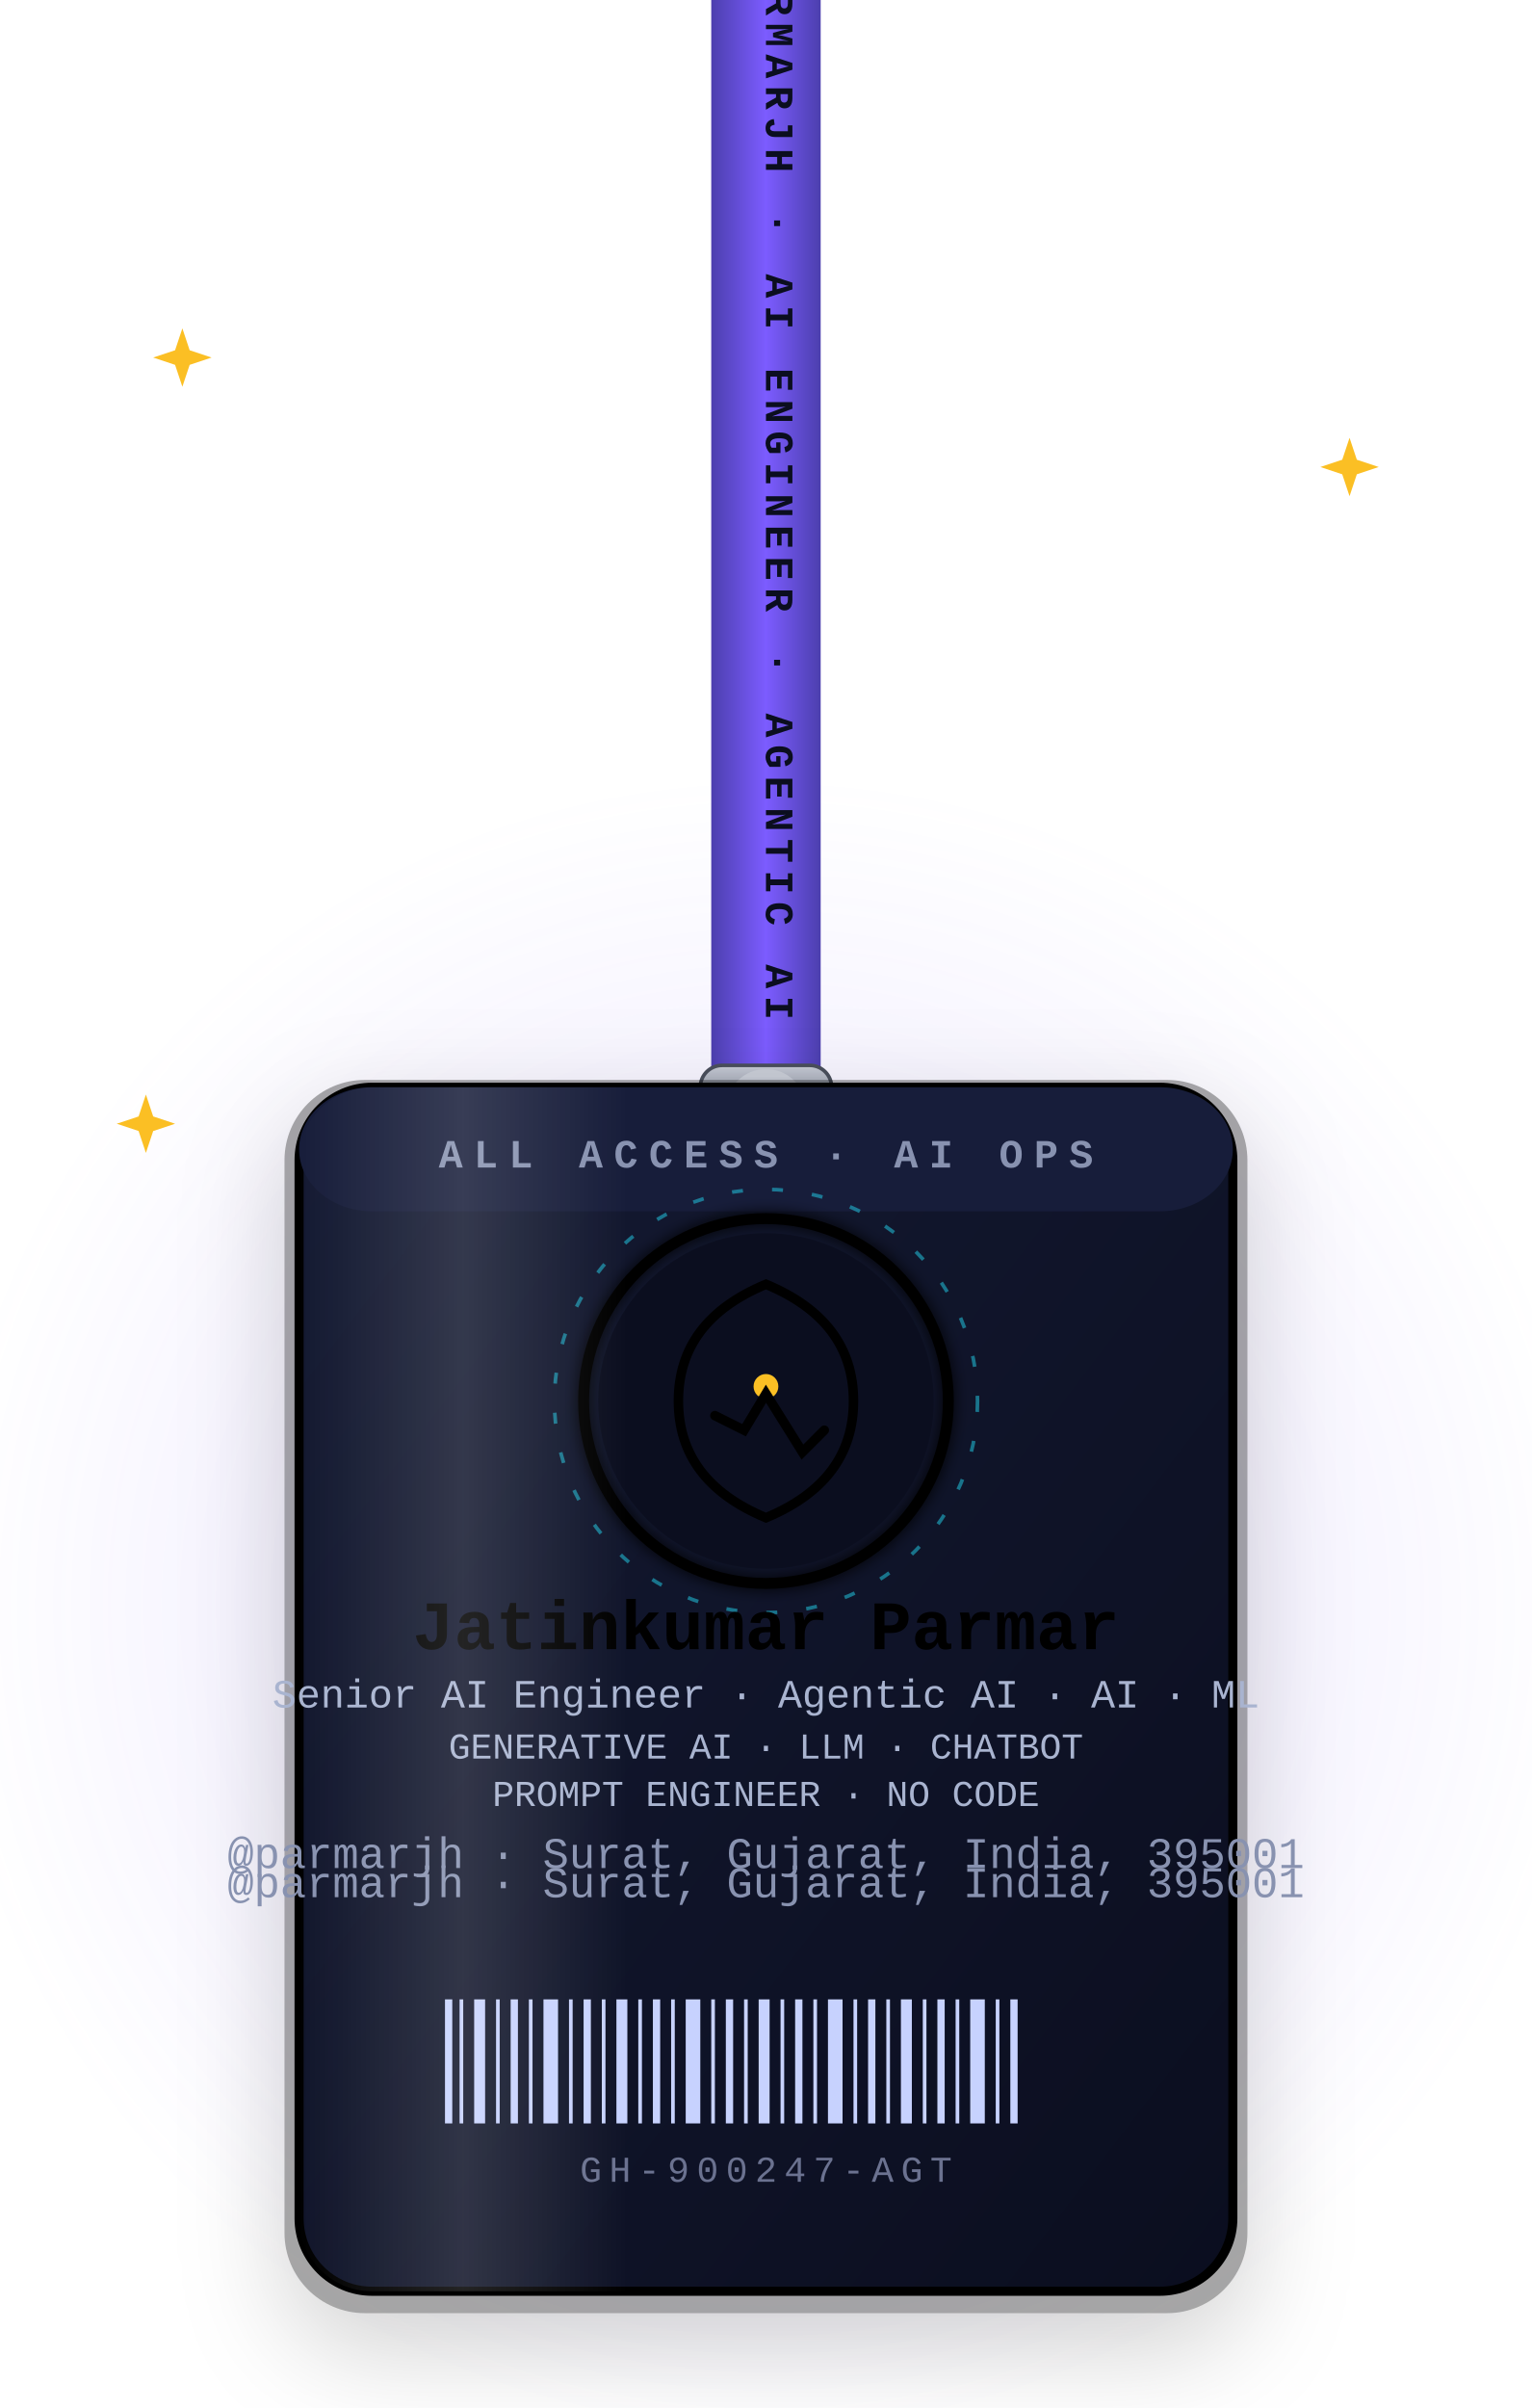
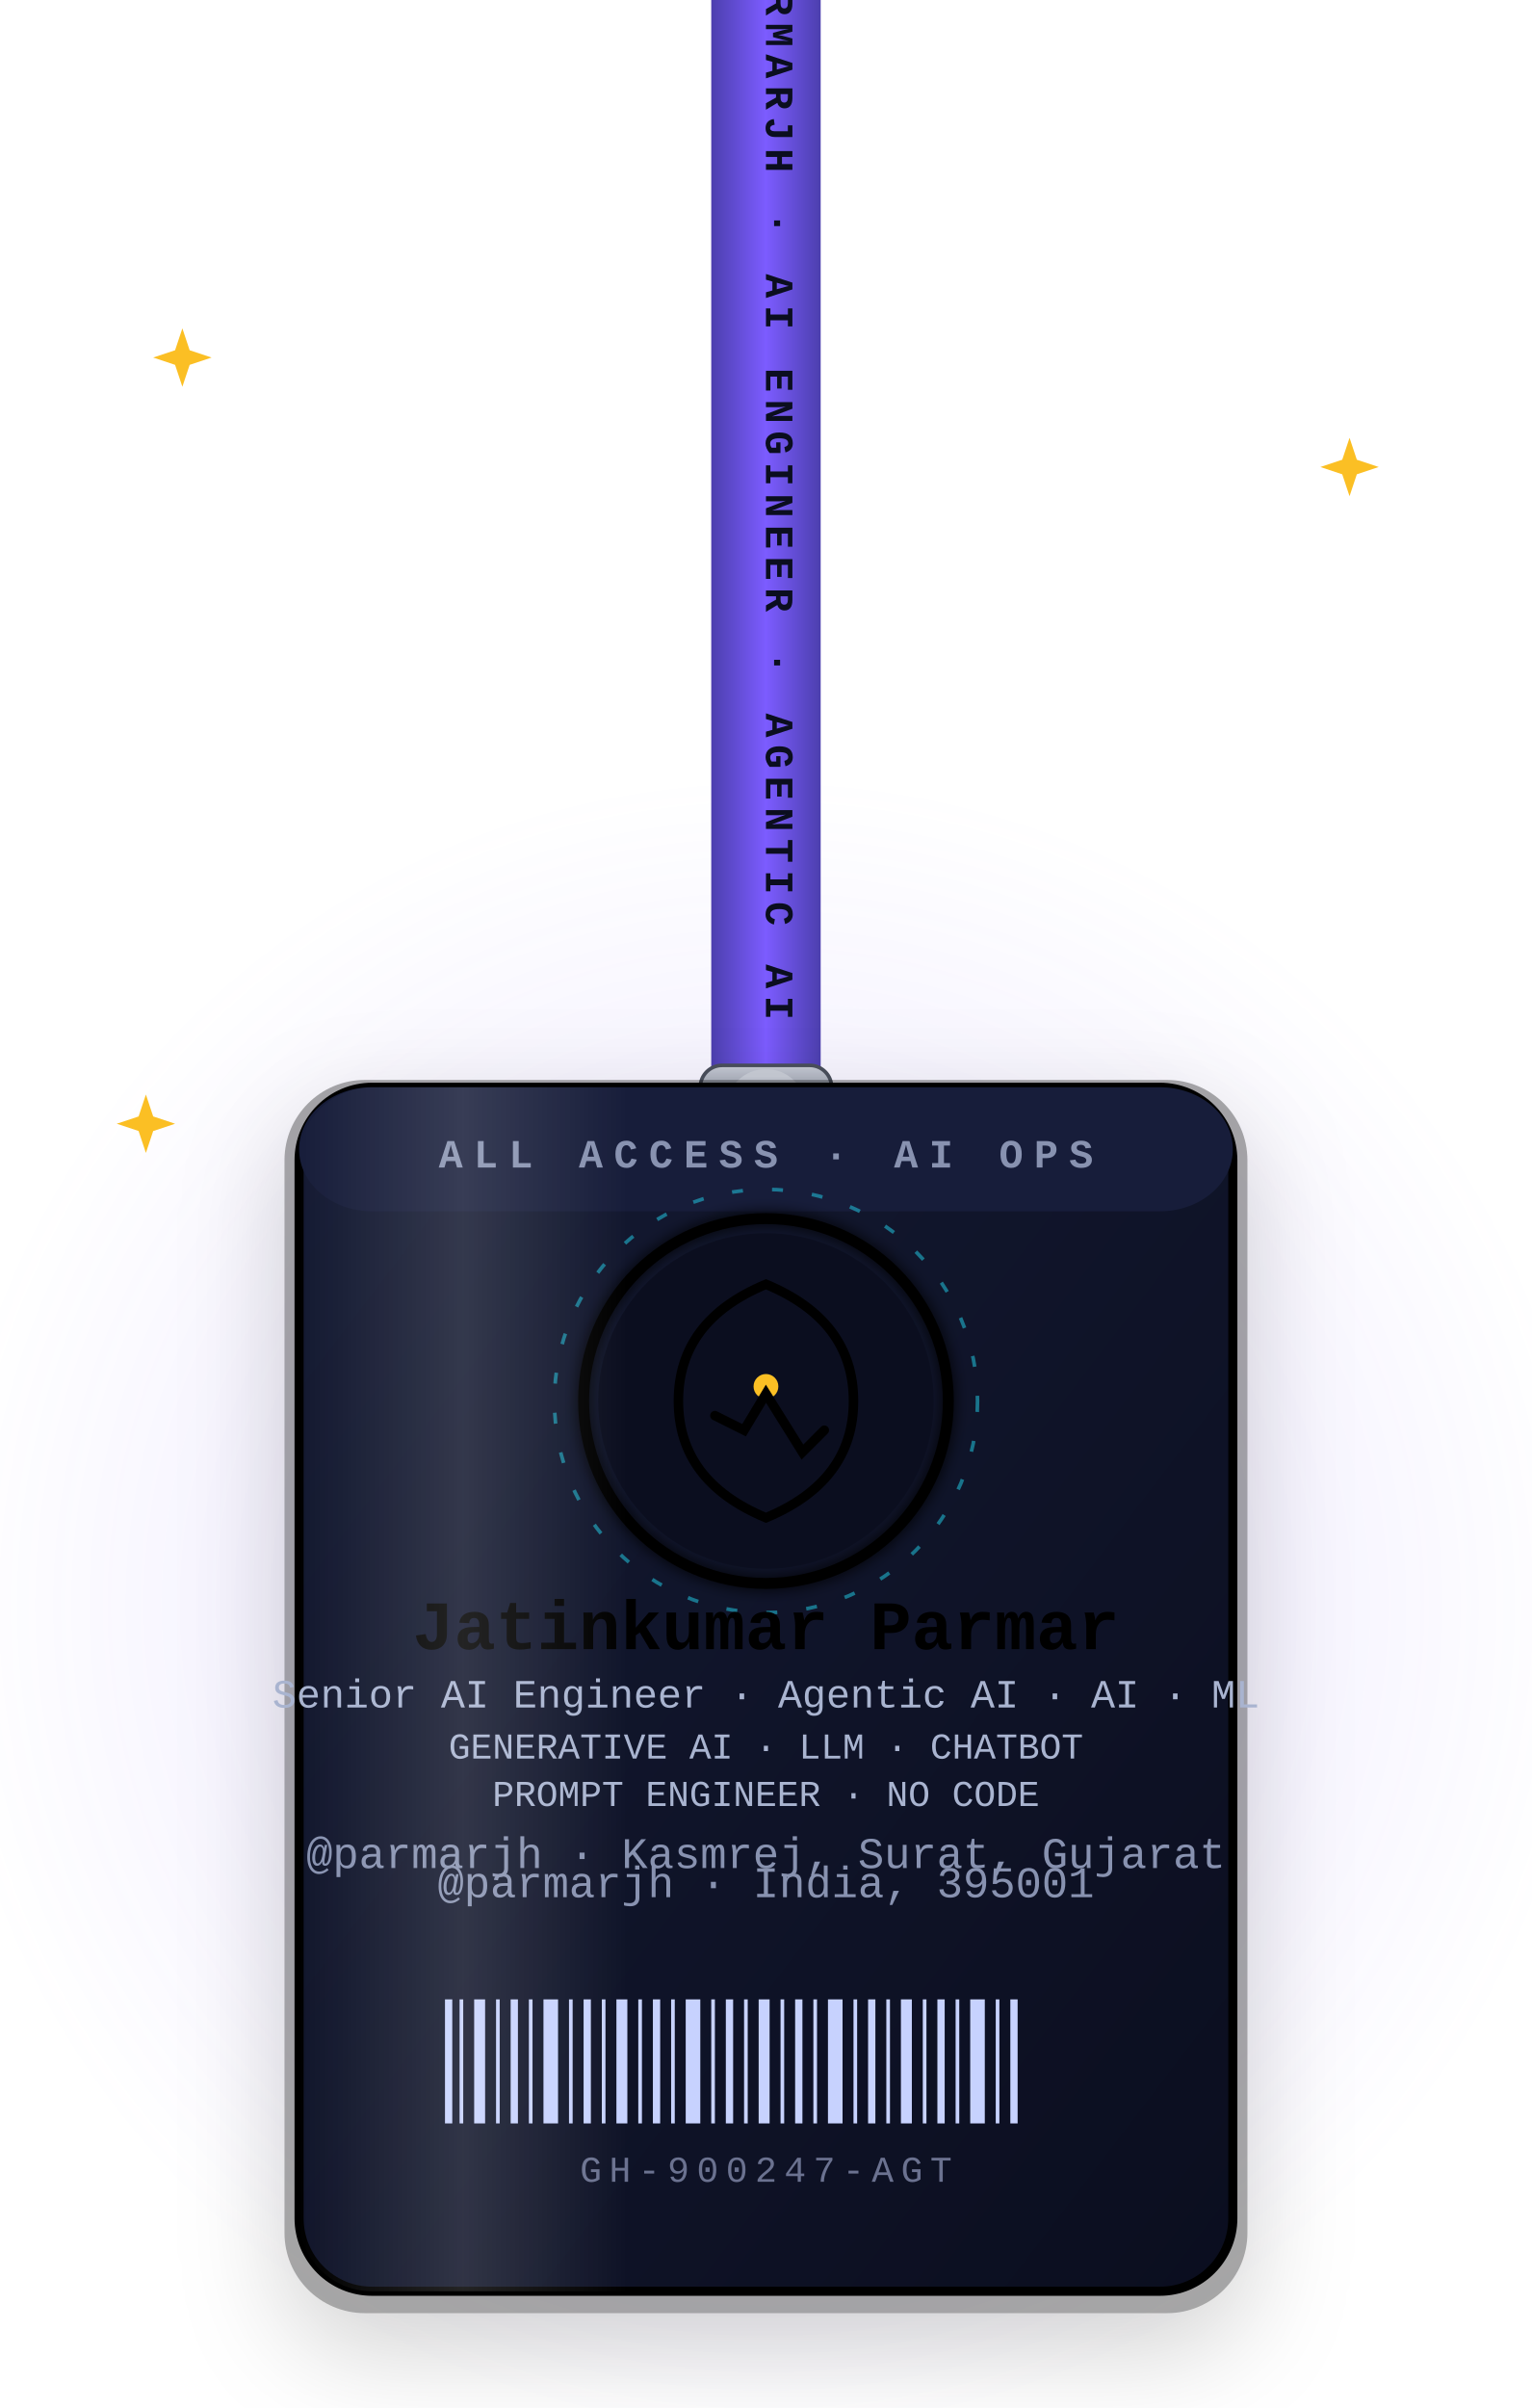
<svg xmlns="http://www.w3.org/2000/svg" viewBox="0 0 420 660" width="420" height="660" role="img" aria-label="Jatinkumar Parmar ID card lanyard">
  <defs>
    <style type="text/css">
text{font-family:'SFMono-Regular',Consolas,'Liberation Mono',Menlo,monospace}
@keyframes settle{0%{transform:rotate(0deg) translateY(-660px)}18%{transform:rotate(0deg) translateY(0)}30%{transform:rotate(12deg)}46%{transform:rotate(-9deg)}62%{transform:rotate(6deg)}78%{transform:rotate(-3.5deg)}92%{transform:rotate(1.5deg)}100%{transform:rotate(0deg)}}
@keyframes sway{0%,100%{transform:rotate(-3deg)}50%{transform:rotate(3deg)}}
@keyframes cardWobble{0%,100%{transform:rotate(1.5deg)}50%{transform:rotate(-1.5deg)}}
@keyframes shine{0%{transform:translateX(-340px) skewX(-18deg)}55%,100%{transform:translateX(420px) skewX(-18deg)}}
@keyframes twinkle{0%,100%{opacity:0;transform:scale(.4)}50%{opacity:1;transform:scale(1)}}
@keyframes pulse{0%,100%{transform:scale(1);opacity:.7}50%{transform:scale(1.2);opacity:1}}
@keyframes fadeIn{from{opacity:0}to{opacity:1}}
@keyframes spin{from{transform:rotate(0deg)}to{transform:rotate(360deg)}}
.settle{transform-origin:210px 6px;animation:settle 3.4s cubic-bezier(.34,1.1,.5,1) forwards}
.sway{transform-origin:210px 6px;animation:sway 4.2s ease-in-out 3.4s infinite}
.wob{transform-origin:210px 300px;animation:cardWobble 4.2s ease-in-out 3.4s infinite}
.shine{animation:shine 4.5s ease-in-out 3.6s infinite}
.tw{transform-box:fill-box;transform-origin:center;animation:twinkle 2.8s ease-in-out infinite}
.pl{transform-box:fill-box;transform-origin:center;animation:pulse 2.6s ease-in-out infinite}
.spin{transform-box:fill-box;transform-origin:center;animation:spin 12s linear infinite}
</style>
    <linearGradient id="strapg" x1="0" y1="0" x2="1" y2="0">
      <stop offset="0%" stop-color="#4c3fae" />
      <stop offset="50%" stop-color="#7c5cff" />
      <stop offset="100%" stop-color="#4c3fae" />
    </linearGradient>
    <linearGradient id="cardg" x1="0" y1="0" x2="1" y2="1">
      <stop offset="0%" stop-color="#141a33" />
      <stop offset="100%" stop-color="#0b0e1f" />
    </linearGradient>
    <linearGradient id="cardborder" x1="0" y1="0" x2="1" y2="1">
      <stop offset="0%">
        <animate attributeName="stop-color" values="#22d3ee;#7c5cff;#fbbf24;#22d3ee" dur="6s" repeatCount="indefinite" />
      </stop>
      <stop offset="100%">
        <animate attributeName="stop-color" values="#fbbf24;#22d3ee;#7c5cff;#fbbf24" dur="6s" repeatCount="indefinite" />
      </stop>
    </linearGradient>
    <linearGradient id="metal" x1="0" y1="0" x2="0" y2="1">
      <stop offset="0%" stop-color="#c8ccd6" />
      <stop offset="45%" stop-color="#8a90a0" />
      <stop offset="55%" stop-color="#6a7080" />
      <stop offset="100%" stop-color="#9aa0b0" />
    </linearGradient>
    <linearGradient id="shineg" x1="0" y1="0" x2="1" y2="0">
      <stop offset="0%" stop-color="#fff" stop-opacity="0" />
      <stop offset="50%" stop-color="#fff" stop-opacity=".14" />
      <stop offset="100%" stop-color="#fff" stop-opacity="0" />
    </linearGradient>
    <linearGradient id="nameg2" x1="0" y1="0" x2="1" y2="0">
      <stop offset="0%">
        <animate attributeName="stop-color" values="#22d3ee;#7c5cff;#22d3ee" dur="5s" repeatCount="indefinite" />
      </stop>
      <stop offset="100%">
        <animate attributeName="stop-color" values="#7c5cff;#22d3ee;#7c5cff" dur="5s" repeatCount="indefinite" />
      </stop>
    </linearGradient>
    <radialGradient id="lglow">
      <stop offset="0%" stop-color="#7c5cff" stop-opacity=".18" />
      <stop offset="100%" stop-color="#7c5cff" stop-opacity="0" />
    </radialGradient>
    <filter id="glow2">
      <feGaussianBlur stdDeviation="2" result="b" />
      <feMerge>
        <feMergeNode in="b" />
        <feMergeNode in="SourceGraphic" />
      </feMerge>
    </filter>
    <filter id="cardShadow" x="-30%" y="-30%" width="160%" height="160%">
      <feDropShadow dx="0" dy="10" stdDeviation="14" flood-color="#000" flood-opacity=".5" />
    </filter>
    <clipPath id="cardclip">
      <rect x="82" y="298" width="256" height="330" rx="20" />
    </clipPath>
    <clipPath id="avatarclip">
      <circle cx="210" cy="384" r="46" />
    </clipPath>
  </defs>
  <circle cx="210" cy="440" r="230" fill="url(#lglow)">
    <animate attributeName="r" values="230;250;230" dur="5s" repeatCount="indefinite" />
  </circle>
  <g fill="#fbbf24">
    <path class="tw" style="animation-delay:.4s" d="M50,90 l2,6 6,2 -6,2 -2,6 -2,-6 -6,-2 6,-2 z" />
    <path class="tw" style="animation-delay:1.2s" d="M370,120 l2,6 6,2 -6,2 -2,6 -2,-6 -6,-2 6,-2 z" />
    <path class="tw" style="animation-delay:.8s" d="M40,300 l2,6 6,2 -6,2 -2,6 -2,-6 -6,-2 6,-2 z" />
  </g>
  <g class="settle">
    <g class="sway">
      <path d="M195,-40 L195,300 L225,300 L225,-40 Z" fill="url(#strapg)" />
      <text x="210" y="130" font-size="11" font-weight="700" fill="#0b0e1f" text-anchor="middle" transform="rotate(90,210,130)" letter-spacing="2">PARMARJH · AI ENGINEER · AGENTIC AI </text>
      <rect x="192" y="292" width="36" height="20" rx="6" fill="url(#metal)" stroke="#4a4f5c" />
      <circle cx="210" cy="304" r="9" fill="none" stroke="url(#metal)" stroke-width="4" />
      <g class="wob">
        <rect x="78" y="296" width="264" height="338" rx="22" fill="#000" opacity=".35" filter="url(#cardShadow)" />
        <rect x="82" y="298" width="256" height="330" rx="20" fill="url(#cardg)" stroke="url(#cardborder)" stroke-width="2.5" />
        <rect x="82" y="298" width="256" height="34" rx="20" fill="#171d3a" />
        <text x="210" y="320" text-anchor="middle" font-size="11" font-weight="700" fill="#8892b0" letter-spacing="3">ALL ACCESS · AI OPS </text>
        <circle cx="210" cy="384" r="50" fill="none" stroke="url(#ringg2)" stroke-width="3" filter="url(#glow2)" />
        <circle class="spin" cx="210" cy="384" r="58" fill="none" stroke="#22d3ee" stroke-width="1" stroke-dasharray="3 8" opacity=".5" />
        <linearGradient id="ringg2" x1="0" y1="0" x2="1" y2="1">
          <stop offset="0%">
            <animate attributeName="stop-color" values="#22d3ee;#7c5cff;#fbbf24;#22d3ee" dur="6s" repeatCount="indefinite" />
          </stop>
          <stop offset="100%">
            <animate attributeName="stop-color" values="#fbbf24;#22d3ee;#7c5cff;#fbbf24" dur="6s" repeatCount="indefinite" />
          </stop>
        </linearGradient>
        <g clip-path="url(#avatarclip)">
          <rect x="164" y="338" width="92" height="92" fill="#0b0e1f" />
          <g class="pl" fill="none" stroke="url(#ringg2)" stroke-width="2.6" stroke-linecap="round">
            <path d="M210,352 Q234,362 234,384 Q234,406 210,416 Q186,406 186,384 Q186,362 210,352 Z" />
            <circle cx="210" cy="380" r="3.4" fill="#fbbf24" stroke="none" />
            <path d="M196,388 L204,392 L210,382 L220,398 L226,392" />
          </g>
        </g>
        <text x="210" y="452" text-anchor="middle" font-size="19" font-weight="800" fill="url(#nameg2)">Jatinkumar Parmar</text>
        <text x="210" y="468" text-anchor="middle" font-size="11" fill="#a9b4d0">Senior AI Engineer · Agentic AI · AI · ML</text>
        <text x="210" y="482" text-anchor="middle" font-size="10" fill="#a9b4d0">GENERATIVE AI · LLM · CHATBOT</text>
        <text x="210" y="495" text-anchor="middle" font-size="10" fill="#a9b4d0">PROMPT ENGINEER · NO CODE</text>
-         <text x="210" y="512" text-anchor="middle" font-size="12" fill="#8892b0">@parmarjh · Surat, Gujarat, India, 395001</text>
-         <text x="210" y="520" text-anchor="middle" font-size="12" fill="#8892b0">@parmarjh · Surat, Gujarat, India, 395001</text>
+         <text x="210" y="512" text-anchor="middle" font-size="12" fill="#8892b0">@parmarjh · Kasmrej, Surat, Gujarat </text>
+         <text x="210" y="520" text-anchor="middle" font-size="12" fill="#8892b0">@parmarjh · India, 395001</text>
        <g transform="translate(122,548)" fill="#c7d2fe">
          <rect x="0" y="0" width="2" height="34" />
          <rect x="4" y="0" width="1" height="34" />
          <rect x="8" y="0" width="3" height="34" />
          <rect x="14" y="0" width="1" height="34" />
          <rect x="18" y="0" width="2" height="34" />
          <rect x="23" y="0" width="1" height="34" />
          <rect x="27" y="0" width="4" height="34" />
          <rect x="34" y="0" width="1" height="34" />
          <rect x="38" y="0" width="2" height="34" />
          <rect x="43" y="0" width="1" height="34" />
          <rect x="47" y="0" width="3" height="34" />
          <rect x="53" y="0" width="1" height="34" />
          <rect x="57" y="0" width="2" height="34" />
          <rect x="62" y="0" width="1" height="34" />
          <rect x="66" y="0" width="4" height="34" />
          <rect x="73" y="0" width="1" height="34" />
          <rect x="77" y="0" width="2" height="34" />
          <rect x="82" y="0" width="1" height="34" />
          <rect x="86" y="0" width="3" height="34" />
          <rect x="92" y="0" width="1" height="34" />
          <rect x="96" y="0" width="2" height="34" />
          <rect x="101" y="0" width="1" height="34" />
          <rect x="105" y="0" width="4" height="34" />
          <rect x="112" y="0" width="1" height="34" />
          <rect x="116" y="0" width="2" height="34" />
          <rect x="121" y="0" width="1" height="34" />
          <rect x="125" y="0" width="3" height="34" />
          <rect x="131" y="0" width="1" height="34" />
          <rect x="135" y="0" width="2" height="34" />
          <rect x="140" y="0" width="1" height="34" />
          <rect x="144" y="0" width="4" height="34" />
          <rect x="151" y="0" width="1" height="34" />
          <rect x="155" y="0" width="2" height="34" />
        </g>
        <text x="210" y="598" text-anchor="middle" font-size="10" fill="#6b7290" letter-spacing="2">GH-900247-AGT</text>
        <g clip-path="url(#cardclip)">
          <rect class="shine" x="82" y="298" width="90" height="330" fill="url(#shineg)" />
        </g>
      </g>
    </g>
  </g>
</svg>
